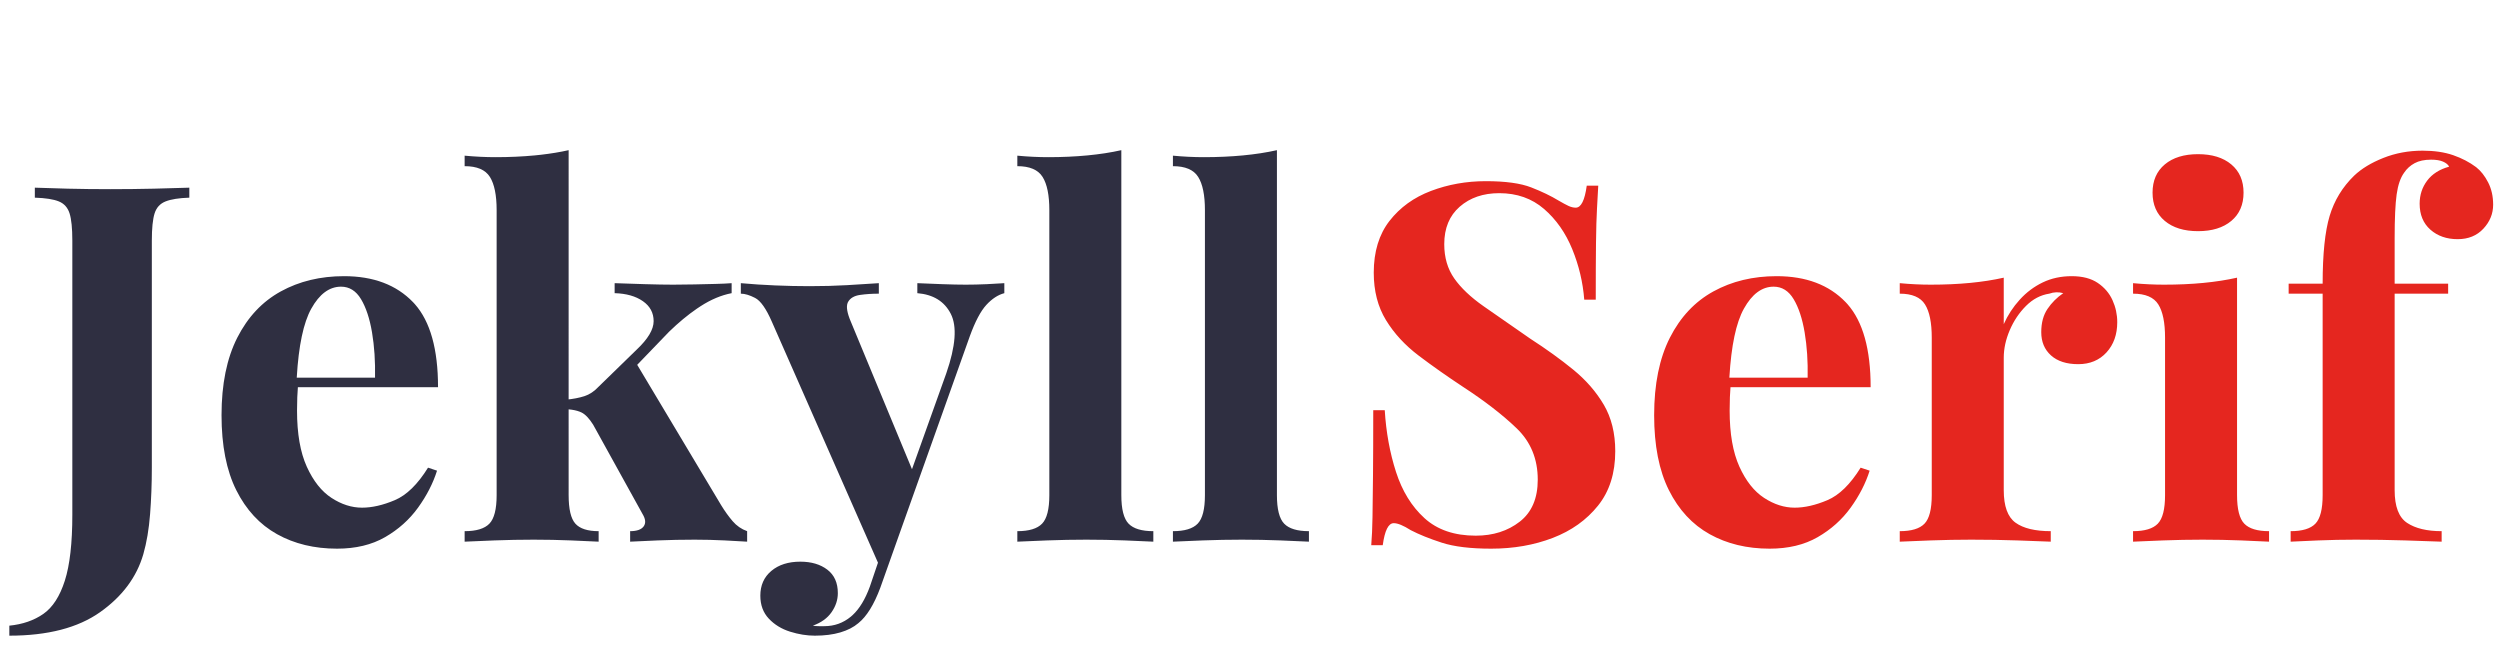
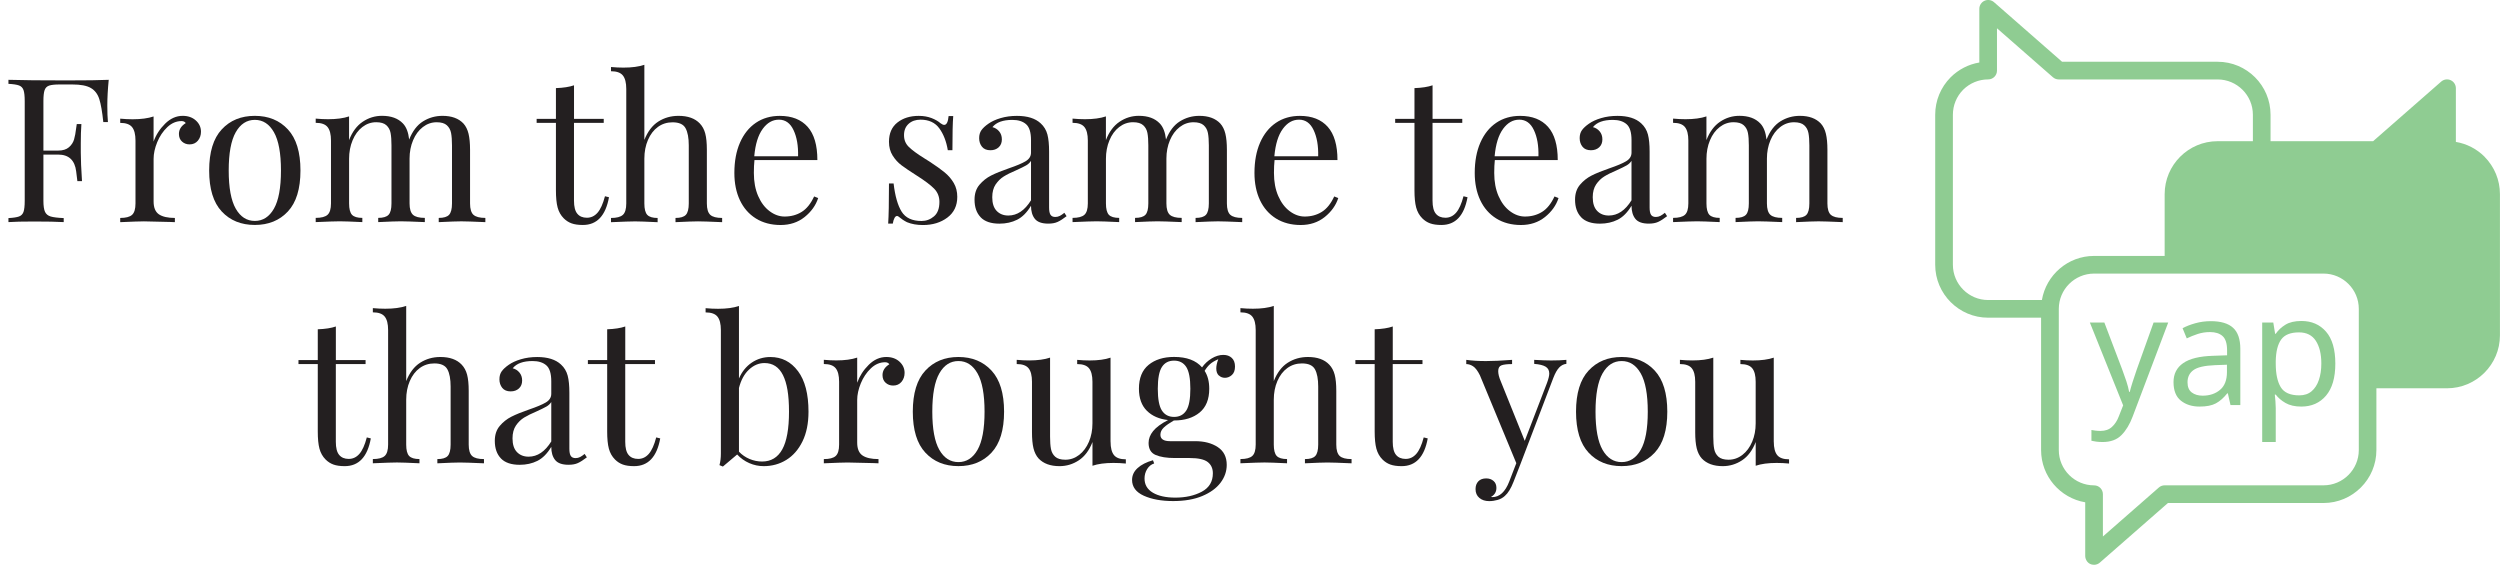
- <svg xmlns="http://www.w3.org/2000/svg" width="240px" height="64px" viewBox="0 0 240 64" version="1.1">
-   <g id="Page-1" stroke="none" stroke-width="1" fill="none" fill-rule="evenodd">
-     <g id="logo" transform="translate(2, 0)" fill-rule="nonzero">
-       <path id="Jekyll" fill="#2f2f41" d="M-1.104,61.024 C2.576,61.024 5.48,60.272 7.608,58.768 C9.736,57.264 11.12,55.408 11.76,53.2 C12.08,52.08 12.296,50.8 12.408,49.36 C12.52,47.92 12.576,46.44 12.576,44.92 L12.576,44.92 L12.576,23.104 C12.576,21.92 12.664,21.048 12.84,20.488 C13.016,19.928 13.368,19.544 13.896,19.336 C14.424,19.128 15.184,19.008 16.176,18.976 L16.176,18.976 L16.176,18.016 C15.28,18.048 14.152,18.08 12.792,18.112 C11.432,18.144 10.032,18.16 8.592,18.16 C7.152,18.16 5.784,18.144 4.488,18.112 C3.192,18.08 2.144,18.048 1.344,18.016 L1.344,18.016 L1.344,18.976 C2.368,19.008 3.136,19.128 3.648,19.336 C4.16,19.544 4.504,19.928 4.68,20.488 C4.856,21.048 4.944,21.92 4.944,23.104 L4.944,23.104 L4.944,49.408 C4.944,52.128 4.704,54.24 4.224,55.744 C3.744,57.248 3.056,58.312 2.16,58.936 C1.264,59.56 0.176,59.936 -1.104,60.064 L-1.104,60.064 L-1.104,61.024 Z M30.355,52.672 C32.147,52.672 33.683,52.304 34.963,51.568 C36.243,50.832 37.299,49.888 38.131,48.736 C38.963,47.584 39.571,46.4 39.955,45.184 L39.955,45.184 L39.091,44.896 C38.099,46.496 37.035,47.536 35.899,48.016 C34.763,48.496 33.715,48.736 32.755,48.736 C31.763,48.736 30.787,48.424 29.827,47.8 C28.867,47.176 28.075,46.176 27.451,44.8 C26.827,43.424 26.515,41.632 26.515,39.424 C26.515,38.976 26.523,38.544 26.539,38.128 C26.555,37.712 26.579,37.312 26.611,36.928 L26.593,37.168 L40.051,37.168 C40.051,33.532 39.309,30.875 37.826,29.197 L37.651,29.008 C36.051,27.344 33.843,26.512 31.027,26.512 C28.755,26.512 26.731,27 24.955,27.976 C23.179,28.952 21.787,30.432 20.779,32.416 C19.771,34.4 19.267,36.88 19.267,39.856 C19.267,42.768 19.739,45.168 20.683,47.056 C21.627,48.944 22.931,50.352 24.595,51.28 C26.259,52.208 28.179,52.672 30.355,52.672 Z M26.49,36.22 C26.669,33.175 27.133,30.979 27.883,29.632 C28.667,28.224 29.619,27.52 30.739,27.52 C31.539,27.52 32.179,27.92 32.659,28.72 C33.139,29.52 33.491,30.584 33.715,31.912 C33.939,33.24 34.035,34.688 34.003,36.256 L34.003,36.256 L26.487,36.256 L26.49,36.22 Z M69.725,52 L69.725,50.992 C69.181,50.8 68.717,50.48 68.333,50.032 C67.949,49.584 67.581,49.072 67.229,48.496 L67.229,48.496 L59.172,35.023 L62.237,31.84 C63.133,30.972 64.016,30.239 64.888,29.64 L65.261,29.392 C66.253,28.752 67.245,28.336 68.237,28.144 L68.237,28.144 L68.237,27.184 C67.853,27.216 67.341,27.24 66.701,27.256 C66.061,27.272 65.381,27.288 64.661,27.304 C63.941,27.32 63.261,27.328 62.621,27.328 C61.885,27.328 60.989,27.312 59.933,27.28 C58.877,27.248 57.901,27.216 57.005,27.184 L57.005,27.184 L57.005,28.144 C58.125,28.176 59.029,28.432 59.717,28.912 C60.405,29.392 60.749,30.032 60.749,30.832 C60.749,31.632 60.205,32.544 59.117,33.568 L59.117,33.568 L55.469,37.12 C55.053,37.568 54.597,37.872 54.101,38.032 C53.605,38.192 53.021,38.304 52.349,38.368 L52.588,38.342 L52.589,14.416 C51.762,14.603 50.869,14.75 49.909,14.859 L49.325,14.92 C48.141,15.032 46.893,15.088 45.581,15.088 C44.621,15.088 43.629,15.04 42.605,14.944 L42.605,14.944 L42.605,15.952 C43.789,15.952 44.597,16.296 45.029,16.984 C45.461,17.672 45.677,18.736 45.677,20.176 L45.677,20.176 L45.677,47.536 C45.677,48.88 45.445,49.792 44.981,50.272 C44.517,50.752 43.725,50.992 42.605,50.992 L42.605,50.992 L42.605,52 C43.245,51.968 44.197,51.928 45.461,51.88 C46.725,51.832 47.981,51.808 49.229,51.808 C50.445,51.808 51.637,51.832 52.805,51.88 C53.973,51.928 54.861,51.968 55.469,52 L55.469,52 L55.469,50.992 C54.413,50.992 53.669,50.752 53.237,50.272 C52.805,49.792 52.589,48.88 52.589,47.536 L52.589,47.536 L52.588,39.298 L52.602,39.298 C53.012,39.336 53.36,39.41 53.648,39.521 L53.813,39.592 C54.181,39.768 54.557,40.16 54.941,40.768 L54.941,40.768 L59.693,49.36 C59.981,49.84 60.013,50.232 59.789,50.536 C59.565,50.84 59.133,50.992 58.493,50.992 L58.493,50.992 L58.493,52 C59.069,51.968 59.949,51.928 61.133,51.88 C62.317,51.832 63.501,51.808 64.685,51.808 C65.645,51.808 66.605,51.832 67.565,51.88 C68.525,51.928 69.245,51.968 69.725,52 L69.725,52 Z M76.224,61.024 C77.152,61.024 77.968,60.92 78.672,60.712 C79.376,60.504 79.952,60.208 80.4,59.824 C81.2,59.184 81.904,58.048 82.512,56.416 L82.512,56.416 L84.336,51.28 L91.104,32.272 C91.616,30.864 92.144,29.864 92.688,29.272 C93.232,28.68 93.808,28.304 94.416,28.144 L94.416,28.144 L94.416,27.184 C94,27.216 93.44,27.248 92.736,27.28 C92.032,27.312 91.36,27.328 90.72,27.328 C90.08,27.328 89.328,27.312 88.464,27.28 C87.6,27.248 86.8,27.216 86.064,27.184 L86.064,27.184 L86.064,28.144 C87.6,28.272 88.672,28.936 89.28,30.136 C89.888,31.336 89.744,33.232 88.848,35.824 L88.848,35.824 L85.55,45.046 L79.68,30.88 C79.325,30.053 79.223,29.451 79.373,29.074 L79.416,28.984 C79.624,28.616 80.008,28.392 80.568,28.312 C81.128,28.232 81.728,28.192 82.368,28.192 L82.368,28.192 L82.368,27.184 C81.408,27.248 80.384,27.312 79.296,27.376 C78.208,27.44 77.008,27.472 75.696,27.472 C74.64,27.472 73.544,27.448 72.408,27.4 C71.272,27.352 70.176,27.28 69.12,27.184 L69.12,27.184 L69.12,28.192 C69.504,28.192 69.96,28.328 70.488,28.6 C71.016,28.872 71.552,29.632 72.096,30.88 L72.096,30.88 L82.285,54.018 L81.504,56.32 C81.061,57.531 80.509,58.442 79.847,59.053 L79.68,59.2 C78.944,59.808 78.096,60.112 77.136,60.112 L77.136,60.112 L76.608,60.112 C76.384,60.112 76.192,60.096 76.032,60.064 C76.832,59.776 77.432,59.344 77.832,58.768 C78.232,58.192 78.432,57.584 78.432,56.944 C78.432,55.952 78.096,55.2 77.424,54.688 C76.752,54.176 75.888,53.92 74.832,53.92 C73.68,53.92 72.752,54.216 72.048,54.808 C71.344,55.4 70.992,56.192 70.992,57.184 C70.992,58.08 71.264,58.816 71.808,59.392 C72.352,59.968 73.032,60.384 73.848,60.64 C74.664,60.896 75.456,61.024 76.224,61.024 Z M108.72,52 L108.72,50.992 C107.6,50.992 106.808,50.752 106.344,50.272 C105.88,49.792 105.648,48.88 105.648,47.536 L105.648,47.536 L105.648,14.416 C104.656,14.64 103.568,14.808 102.384,14.92 C101.2,15.032 99.952,15.088 98.64,15.088 C97.68,15.088 96.688,15.04 95.664,14.944 L95.664,14.944 L95.664,15.952 C96.848,15.952 97.656,16.296 98.088,16.984 C98.52,17.672 98.736,18.736 98.736,20.176 L98.736,20.176 L98.736,47.536 C98.736,48.88 98.504,49.792 98.04,50.272 C97.576,50.752 96.784,50.992 95.664,50.992 L95.664,50.992 L95.664,52 C96.304,51.968 97.256,51.928 98.52,51.88 C99.784,51.832 101.04,51.808 102.288,51.808 C103.536,51.808 104.768,51.832 105.984,51.88 C107.2,51.928 108.112,51.968 108.72,52 L108.72,52 Z M123.657,52 L123.657,50.992 C122.537,50.992 121.745,50.752 121.281,50.272 C120.817,49.792 120.585,48.88 120.585,47.536 L120.585,47.536 L120.585,14.416 C119.593,14.64 118.505,14.808 117.321,14.92 C116.137,15.032 114.889,15.088 113.577,15.088 C112.617,15.088 111.625,15.04 110.601,14.944 L110.601,14.944 L110.601,15.952 C111.785,15.952 112.593,16.296 113.025,16.984 C113.457,17.672 113.673,18.736 113.673,20.176 L113.673,20.176 L113.673,47.536 C113.673,48.88 113.441,49.792 112.977,50.272 C112.513,50.752 111.721,50.992 110.601,50.992 L110.601,50.992 L110.601,52 C111.241,51.968 112.193,51.928 113.457,51.88 C114.721,51.832 115.977,51.808 117.225,51.808 C118.473,51.808 119.705,51.832 120.921,51.88 C122.137,51.928 123.049,51.968 123.657,52 L123.657,52 Z" />
-       <path id="Serif" fill="#E5261F" d="M141.16,52.672 C143.304,52.672 145.272,52.328 147.064,51.64 C148.856,50.952 150.304,49.92 151.408,48.544 C152.512,47.168 153.064,45.424 153.064,43.312 C153.064,41.584 152.696,40.096 151.96,38.848 C151.224,37.6 150.248,36.48 149.032,35.488 C147.816,34.496 146.44,33.504 144.904,32.512 C143.144,31.296 141.648,30.256 140.416,29.392 C139.184,28.528 138.248,27.64 137.608,26.728 C136.968,25.816 136.648,24.72 136.648,23.44 C136.648,21.904 137.144,20.704 138.136,19.84 C139.128,18.976 140.392,18.544 141.928,18.544 C143.624,18.544 145.056,19.048 146.224,20.056 C147.392,21.064 148.296,22.352 148.936,23.92 C149.576,25.488 149.96,27.104 150.088,28.768 L150.088,28.768 L151.192,28.768 C151.192,26.528 151.2,24.72 151.216,23.344 C151.232,21.968 151.264,20.856 151.312,20.008 C151.36,19.16 151.4,18.432 151.432,17.824 L151.432,17.824 L150.328,17.824 C150.136,19.232 149.784,19.936 149.272,19.936 C149.048,19.936 148.816,19.88 148.576,19.768 C148.336,19.656 148.024,19.488 147.64,19.264 C146.904,18.816 146.024,18.392 145,17.992 C143.976,17.592 142.52,17.392 140.632,17.392 C138.776,17.392 137.024,17.704 135.376,18.328 C133.728,18.952 132.4,19.912 131.392,21.208 C130.384,22.504 129.88,24.16 129.88,26.176 C129.88,27.936 130.272,29.456 131.056,30.736 C131.84,32.016 132.888,33.152 134.2,34.144 C135.512,35.136 136.92,36.128 138.424,37.12 C140.536,38.496 142.264,39.832 143.608,41.128 C144.952,42.424 145.624,44.064 145.624,46.048 C145.624,47.84 145.048,49.184 143.896,50.08 C142.744,50.976 141.336,51.424 139.672,51.424 C137.624,51.424 135.984,50.864 134.752,49.744 C133.52,48.624 132.608,47.144 132.016,45.304 C131.424,43.464 131.064,41.488 130.936,39.376 L130.936,39.376 L129.832,39.376 C129.832,41.904 129.824,43.992 129.808,45.64 C129.792,47.288 129.776,48.624 129.76,49.648 C129.744,50.672 129.704,51.568 129.64,52.336 L129.64,52.336 L130.744,52.336 C130.936,50.928 131.288,50.224 131.8,50.224 C132.184,50.224 132.728,50.448 133.432,50.896 C134.232,51.312 135.224,51.712 136.408,52.096 C137.592,52.48 139.176,52.672 141.16,52.672 Z M167.886,52.672 C169.678,52.672 171.214,52.304 172.494,51.568 C173.774,50.832 174.83,49.888 175.662,48.736 C176.494,47.584 177.102,46.4 177.486,45.184 L177.486,45.184 L176.622,44.896 C175.63,46.496 174.566,47.536 173.43,48.016 C172.294,48.496 171.246,48.736 170.286,48.736 C169.294,48.736 168.318,48.424 167.358,47.8 C166.398,47.176 165.606,46.176 164.982,44.8 C164.358,43.424 164.046,41.632 164.046,39.424 C164.046,38.976 164.054,38.544 164.07,38.128 C164.086,37.712 164.11,37.312 164.142,36.928 L164.124,37.168 L177.582,37.168 C177.582,33.532 176.84,30.875 175.357,29.197 L175.182,29.008 C173.582,27.344 171.374,26.512 168.558,26.512 C166.286,26.512 164.262,27 162.486,27.976 C160.71,28.952 159.318,30.432 158.31,32.416 C157.302,34.4 156.798,36.88 156.798,39.856 C156.798,42.768 157.27,45.168 158.214,47.056 C159.158,48.944 160.462,50.352 162.126,51.28 C163.79,52.208 165.71,52.672 167.886,52.672 Z M164.021,36.22 C164.2,33.175 164.664,30.979 165.414,29.632 C166.198,28.224 167.15,27.52 168.27,27.52 C169.07,27.52 169.71,27.92 170.19,28.72 C170.67,29.52 171.022,30.584 171.246,31.912 C171.47,33.24 171.566,34.688 171.534,36.256 L171.534,36.256 L164.018,36.256 L164.021,36.22 Z M194.872,52 L194.872,50.992 C193.368,50.992 192.24,50.72 191.488,50.176 C190.736,49.632 190.36,48.592 190.36,47.056 L190.36,47.056 L190.36,34.336 C190.36,33.472 190.552,32.592 190.936,31.696 C191.32,30.8 191.84,30.024 192.496,29.368 C193.152,28.712 193.896,28.32 194.728,28.192 C195.176,28.032 195.624,28.016 196.072,28.144 C195.464,28.56 194.96,29.064 194.56,29.656 C194.16,30.248 193.96,30.992 193.96,31.888 C193.96,32.816 194.272,33.56 194.896,34.12 C195.52,34.68 196.392,34.96 197.512,34.96 C198.632,34.96 199.536,34.584 200.224,33.832 C200.912,33.08 201.256,32.112 201.256,30.928 C201.256,30.192 201.104,29.488 200.8,28.816 C200.496,28.144 200.024,27.592 199.384,27.16 C198.744,26.728 197.912,26.512 196.888,26.512 C195.864,26.512 194.936,26.712 194.104,27.112 C193.272,27.512 192.536,28.064 191.896,28.768 C191.256,29.472 190.744,30.256 190.36,31.12 L190.36,31.12 L190.36,26.656 C189.368,26.88 188.288,27.048 187.12,27.16 C185.952,27.272 184.696,27.328 183.352,27.328 C182.392,27.328 181.4,27.28 180.376,27.184 L180.376,27.184 L180.376,28.192 C181.56,28.192 182.368,28.536 182.8,29.224 C183.232,29.912 183.448,30.976 183.448,32.416 L183.448,32.416 L183.448,47.536 C183.448,48.88 183.216,49.792 182.752,50.272 C182.288,50.752 181.496,50.992 180.376,50.992 L180.376,50.992 L180.376,52 C181.048,51.968 182.04,51.928 183.352,51.88 C184.664,51.832 185.96,51.808 187.24,51.808 C188.776,51.808 190.248,51.832 191.656,51.88 C193.064,51.928 194.136,51.968 194.872,52 L194.872,52 Z M209.013,22.192 C210.357,22.192 211.421,21.864 212.205,21.208 C212.989,20.552 213.381,19.648 213.381,18.496 C213.381,17.344 212.989,16.44 212.205,15.784 C211.421,15.128 210.357,14.8 209.013,14.8 C207.669,14.8 206.605,15.128 205.821,15.784 C205.037,16.44 204.645,17.344 204.645,18.496 C204.645,19.648 205.037,20.552 205.821,21.208 C206.605,21.864 207.669,22.192 209.013,22.192 Z M215.829,52 L215.829,50.992 C214.709,50.992 213.917,50.752 213.453,50.272 C212.989,49.792 212.757,48.88 212.757,47.536 L212.757,47.536 L212.757,26.656 C211.765,26.88 210.685,27.048 209.517,27.16 C208.349,27.272 207.093,27.328 205.749,27.328 C204.789,27.328 203.797,27.28 202.773,27.184 L202.773,27.184 L202.773,28.192 C203.957,28.192 204.765,28.536 205.197,29.224 C205.629,29.912 205.845,30.976 205.845,32.416 L205.845,32.416 L205.845,47.536 C205.845,48.88 205.613,49.792 205.149,50.272 C204.685,50.752 203.893,50.992 202.773,50.992 L202.773,50.992 L202.773,52 C203.413,51.968 204.373,51.928 205.653,51.88 C206.933,51.832 208.197,51.808 209.445,51.808 C210.693,51.808 211.925,51.832 213.141,51.88 C214.357,51.928 215.253,51.968 215.829,52 L215.829,52 Z M232.398,52 L232.398,50.992 C230.99,50.992 229.886,50.728 229.086,50.2 C228.286,49.672 227.886,48.624 227.886,47.056 L227.886,47.056 L227.886,28.192 L233.022,28.192 L233.022,27.232 L227.886,27.232 L227.886,22.864 C227.886,20.976 227.95,19.576 228.078,18.664 C228.206,17.752 228.446,17.056 228.798,16.576 C229.054,16.192 229.39,15.888 229.806,15.664 C230.222,15.44 230.75,15.328 231.39,15.328 C231.87,15.328 232.254,15.392 232.542,15.52 C232.83,15.648 233.022,15.808 233.118,16 C232.19,16.256 231.486,16.704 231.006,17.344 C230.526,17.984 230.286,18.72 230.286,19.552 C230.286,20.608 230.63,21.44 231.318,22.048 C232.006,22.656 232.878,22.96 233.934,22.96 C234.958,22.96 235.782,22.624 236.406,21.952 C237.03,21.28 237.342,20.512 237.342,19.648 C237.342,18.848 237.182,18.136 236.862,17.512 C236.542,16.888 236.158,16.4 235.71,16.048 C235.07,15.568 234.334,15.184 233.502,14.896 C232.67,14.608 231.694,14.464 230.574,14.464 C229.23,14.464 227.974,14.696 226.806,15.16 C225.638,15.624 224.702,16.192 223.998,16.864 C222.878,17.952 222.094,19.24 221.646,20.728 C221.198,22.216 220.974,24.384 220.974,27.232 L220.974,27.232 L217.71,27.232 L217.71,28.192 L220.974,28.192 L220.974,47.536 C220.974,48.88 220.742,49.792 220.278,50.272 C219.814,50.752 219.022,50.992 217.902,50.992 L217.902,50.992 L217.902,52 C218.51,51.968 219.398,51.928 220.566,51.88 C221.734,51.832 222.926,51.808 224.142,51.808 C225.806,51.808 227.39,51.832 228.894,51.88 C230.398,51.928 231.566,51.968 232.398,52 L232.398,52 Z" />
+ <svg xmlns="http://www.w3.org/2000/svg" id="Layer_2" data-name="Layer 2" viewBox="0 0 870.75 196.71">
+   <defs>
+     <style>
+       .cls-1, .cls-2 {
+         fill: #8fcc92;
+       }
+ 
+       .cls-1, .cls-3 {
+         stroke-width: 0px;
+       }
+ 
+       .cls-4 {
+         letter-spacing: 0em;
+       }
+ 
+       .cls-5 {
+         letter-spacing: -.04em;
+       }
+ 
+       .cls-2 {
+         font-family: ChalkboardSE-Light, 'Chalkboard SE';
+         font-size: 53.62px;
+         font-weight: 300;
+       }
+ 
+       .cls-3 {
+         fill: #231f20;
+       }
+     </style>
+   </defs>
+   <g id="Layer_1-2" data-name="Layer 1">
+     <text class="cls-2" transform="translate(727.85 141.08)">
+       <tspan class="cls-5" x="0" y="0">y</tspan>
+       <tspan class="cls-4" x="26.72" y="0">a</tspan>
+       <tspan x="55.51" y="0">p</tspan>
+     </text>
+     <path class="cls-1" d="M865.35,54.56c-2.76-2.74-6.22-4.5-9.97-5.13v-18.7c0-1.21-.71-2.31-1.81-2.8-1.09-.5-2.38-.31-3.29.48l-23.72,20.76h-35.73v-9.22c0-10.17-8.27-18.44-18.44-18.44h-54.17s-23.72-20.76-23.72-20.76c-.91-.79-2.2-.98-3.29-.48-1.1.5-1.81,1.59-1.81,2.8v18.7c-3.75.63-7.21,2.4-9.99,5.15-3.47,3.5-5.38,8.14-5.38,13.04v52.25c0,10.17,8.27,18.44,18.44,18.44h18.44v46.11c0,9.12,6.65,16.72,15.37,18.19v18.7c0,1.21.91,3.07,3.07,3.07.73,0,1.45-.26,2.02-.76l23.72-20.76h54.17c10.17,0,18.44-8.27,18.44-18.44v-21.52h24.59c10.17,0,18.44-8.27,18.44-18.44v-49.18c0-4.9-1.91-9.54-5.4-13.06h0ZM711.2,104.5h-18.72c-6.78,0-12.29-5.52-12.29-12.29v-52.25c0-3.27,1.28-6.38,3.57-8.7,2.35-2.32,5.44-3.6,8.72-3.6,1.7,0,3.07-1.38,3.07-3.07v-14.74l19.49,17.06c.56.49,1.28.76,2.02.76h55.33c6.78,0,12.29,5.52,12.29,12.29v9.22h-12.29c-10.17,0-18.44,8.27-18.44,18.44v21.52h-24.59c-9.12,0-16.69,6.66-18.17,15.37h0ZM821.57,156.75c0,6.78-5.52,12.29-12.29,12.29h-55.33c-.75,0-1.47.27-2.02.76l-19.49,17.06v-14.74c0-1.7-1.38-3.07-3.07-3.07-6.78,0-12.29-5.52-12.29-12.29v-49.18c0-6.78,5.52-12.29,12.29-12.29h79.91c6.78,0,12.29,5.52,12.29,12.29v49.18h0Z" />
+     <g>
+       <path class="cls-3" d="M37.38,36.78c0,2.33.07,4.25.21,5.74h-1.61c-.37-3.59-.84-6.27-1.4-8.02s-1.54-3.03-2.94-3.85c-1.4-.82-3.55-1.23-6.44-1.23h-4.41c-1.68,0-2.91.13-3.67.39-.77.26-1.3.78-1.58,1.57-.28.79-.42,2.08-.42,3.85v17.22h5.11c1.63,0,2.89-.39,3.78-1.16.89-.77,1.48-1.68,1.79-2.73.3-1.05.55-2.37.73-3.95l.21-1.4h1.61c-.14,1.96-.21,4.15-.21,6.58v3.36c0,2.38.14,5.69.42,9.94h-1.61c-.05-.33-.19-1.46-.42-3.4-.23-1.94-.88-3.4-1.92-4.38s-2.51-1.47-4.38-1.47h-5.11v16.1c0,1.77.19,3.06.56,3.85.37.79,1.03,1.33,1.96,1.61.93.28,2.45.47,4.55.56v1.4c-2.43-.14-5.86-.21-10.29-.21-4.01,0-7,.07-8.96.21v-1.4c1.68-.09,2.91-.28,3.68-.56.77-.28,1.29-.82,1.57-1.61.28-.79.42-2.08.42-3.85v-34.72c0-1.77-.14-3.06-.42-3.85-.28-.79-.81-1.33-1.57-1.61-.77-.28-2-.47-3.68-.56v-1.4c4.57.14,11.34.21,20.3.21,6.86,0,11.74-.07,14.63-.21-.33,3.31-.49,6.3-.49,8.96Z" />
+       <path class="cls-3" d="M68.21,41.96c1.19,1.07,1.79,2.38,1.79,3.92,0,1.21-.36,2.25-1.08,3.12-.72.86-1.69,1.29-2.9,1.29-1.03,0-1.9-.33-2.62-.98-.72-.65-1.08-1.54-1.08-2.66,0-1.54.79-2.8,2.38-3.78-.33-.47-.82-.7-1.47-.7-1.82,0-3.48.71-4.97,2.13-1.49,1.42-2.66,3.16-3.5,5.22-.84,2.05-1.26,3.99-1.26,5.81v14.84c0,2.15.62,3.64,1.85,4.48,1.24.84,3.09,1.26,5.56,1.26v1.47l-1.68-.07c-4.76-.14-7.79-.21-9.1-.21-1.21,0-3.97.09-8.26.28v-1.47c1.96,0,3.34-.36,4.13-1.08.79-.72,1.19-2.04,1.19-3.96v-21.91c0-2.15-.4-3.71-1.19-4.69-.79-.98-2.17-1.47-4.13-1.47v-1.47c1.49.14,2.94.21,4.34.21,2.94,0,5.37-.33,7.28-.98v8.75c.84-2.33,2.18-4.41,4.02-6.23,1.84-1.82,3.89-2.73,6.12-2.73,1.87,0,3.4.54,4.58,1.61Z" />
+       <path class="cls-3" d="M100.27,45.07c2.92,3.15,4.38,7.92,4.38,14.31s-1.46,11.15-4.38,14.28c-2.92,3.13-6.76,4.69-11.52,4.69s-8.6-1.56-11.52-4.69c-2.92-3.13-4.38-7.89-4.38-14.28s1.46-11.16,4.38-14.31c2.92-3.15,6.76-4.72,11.52-4.72s8.6,1.57,11.52,4.72ZM82.11,46.05c-1.63,2.87-2.45,7.32-2.45,13.33s.82,10.45,2.45,13.3c1.63,2.85,3.85,4.27,6.65,4.27s5.02-1.42,6.65-4.27c1.63-2.85,2.45-7.28,2.45-13.3s-.82-10.46-2.45-13.33c-1.63-2.87-3.85-4.3-6.65-4.3s-5.02,1.44-6.65,4.3Z" />
+       <path class="cls-3" d="M164.92,74.82c.79.72,2.17,1.08,4.13,1.08v1.47c-4.29-.19-7.09-.28-8.4-.28s-3.92.09-7.84.28v-1.47c1.73,0,2.93-.36,3.6-1.08s1.02-2.04,1.02-3.96v-20.23c0-1.77-.11-3.21-.32-4.3-.21-1.1-.7-2-1.47-2.7-.77-.7-1.95-1.05-3.54-1.05-1.77,0-3.38.56-4.83,1.68-1.45,1.12-2.58,2.65-3.39,4.58-.82,1.94-1.23,4.07-1.23,6.4v15.61c0,1.91.4,3.23,1.19,3.96.79.72,2.17,1.08,4.13,1.08v1.47c-4.29-.19-7.09-.28-8.4-.28s-3.92.09-7.84.28v-1.47c1.73,0,2.93-.36,3.61-1.08.68-.72,1.01-2.04,1.01-3.96v-20.23c0-1.77-.1-3.21-.31-4.3-.21-1.1-.7-2-1.47-2.7-.77-.7-1.95-1.05-3.54-1.05-1.77,0-3.38.56-4.83,1.68-1.45,1.12-2.58,2.66-3.39,4.62-.82,1.96-1.22,4.11-1.22,6.44v15.54c0,1.91.34,3.23,1.01,3.96.68.72,1.88,1.08,3.6,1.08v1.47c-3.92-.19-6.53-.28-7.84-.28s-4.11.09-8.4.28v-1.47c1.96,0,3.34-.36,4.13-1.08.79-.72,1.19-2.04,1.19-3.96v-21.91c0-2.15-.4-3.71-1.19-4.69-.79-.98-2.17-1.47-4.13-1.47v-1.47c1.49.14,2.94.21,4.34.21,2.94,0,5.37-.33,7.28-.98v8.26c1.12-2.89,2.71-5.03,4.76-6.4,2.05-1.38,4.29-2.06,6.72-2.06,3.17,0,5.6.89,7.28,2.66,1.17,1.21,1.89,3.08,2.17,5.6,1.17-2.94,2.78-5.05,4.83-6.33,2.05-1.28,4.32-1.92,6.79-1.92,3.17,0,5.6.89,7.28,2.66.84.93,1.43,2.12,1.78,3.57.35,1.45.53,3.31.53,5.6v18.69c0,1.91.4,3.23,1.19,3.96Z" />
+       <path class="cls-3" d="M199.92,41.4h10.36v1.4h-10.36v27.09c0,2.1.38,3.62,1.16,4.55.77.93,1.88,1.4,3.33,1.4s2.68-.58,3.71-1.75c1.03-1.17,1.89-3.08,2.59-5.74l1.4.35c-1.17,6.44-4.2,9.66-9.1,9.66-1.59,0-2.89-.19-3.92-.56-1.03-.37-1.94-.96-2.73-1.75-1.03-1.03-1.74-2.29-2.14-3.78-.4-1.49-.59-3.5-.59-6.02v-23.45h-6.72v-1.4h6.72v-10.71c2.61-.09,4.71-.42,6.3-.98v11.69Z" />
+       <path class="cls-3" d="M224.42,48.75c1.17-2.94,2.79-5.08,4.87-6.41,2.08-1.33,4.42-1.99,7.04-1.99,3.27,0,5.74.89,7.42,2.66.89.93,1.52,2.1,1.89,3.5.37,1.4.56,3.29.56,5.67v18.69c0,1.91.4,3.23,1.19,3.96.79.72,2.17,1.08,4.13,1.08v1.47c-4.29-.19-7.09-.28-8.4-.28s-3.92.09-7.84.28v-1.47c1.73,0,2.93-.36,3.6-1.08s1.02-2.04,1.02-3.96v-20.23c0-2.61-.37-4.61-1.12-5.98-.75-1.38-2.26-2.06-4.55-2.06-1.91,0-3.61.54-5.08,1.61-1.47,1.07-2.62,2.58-3.46,4.52-.84,1.94-1.26,4.12-1.26,6.54v15.61c0,1.91.34,3.23,1.02,3.96.68.72,1.88,1.08,3.6,1.08v1.47c-3.92-.19-6.53-.28-7.84-.28s-4.11.09-8.4.28v-1.47c1.96,0,3.34-.36,4.13-1.08.79-.72,1.19-2.04,1.19-3.96V30.97c0-2.15-.4-3.71-1.19-4.69-.79-.98-2.17-1.47-4.13-1.47v-1.47c1.49.14,2.94.21,4.34.21,2.94,0,5.37-.33,7.28-.98v26.18Z" />
+       <path class="cls-3" d="M284.97,68.98c-.84,2.57-2.42,4.77-4.73,6.62-2.31,1.84-5.1,2.77-8.36,2.77s-6.18-.76-8.61-2.28c-2.43-1.52-4.28-3.64-5.57-6.37-1.28-2.73-1.92-5.89-1.92-9.48,0-4.06.65-7.58,1.96-10.57,1.31-2.99,3.15-5.28,5.53-6.9,2.38-1.61,5.16-2.41,8.33-2.41,4.2,0,7.43,1.27,9.7,3.81,2.26,2.54,3.39,6.4,3.39,11.58h-21.91c-.14,1.31-.21,2.8-.21,4.48,0,3.08.5,5.76,1.5,8.05,1,2.29,2.33,4.05,3.99,5.28,1.66,1.24,3.4,1.86,5.21,1.86,2.24,0,4.22-.54,5.95-1.61,1.73-1.07,3.17-2.87,4.34-5.39l1.4.56ZM265.65,44.9c-1.59,2.15-2.57,5.32-2.94,9.52h15.26c.09-3.64-.43-6.67-1.58-9.1-1.14-2.43-2.83-3.64-5.08-3.64s-4.08,1.07-5.67,3.22Z" />
+       <path class="cls-3" d="M324.45,41.12c1.31.51,2.36,1.12,3.15,1.82.51.37.93.56,1.26.56.84,0,1.35-1.03,1.54-3.08h1.61c-.19,2.29-.28,6.25-.28,11.9h-1.61c-.51-3.08-1.5-5.62-2.97-7.63-1.47-2.01-3.65-3.01-6.54-3.01-1.68,0-3.06.48-4.13,1.44-1.07.96-1.61,2.27-1.61,3.96s.56,3,1.68,4.1c1.12,1.1,2.92,2.42,5.39,3.96.42.23,1.05.63,1.89,1.19,2.15,1.4,3.87,2.64,5.18,3.71,1.31,1.07,2.37,2.31,3.19,3.71.82,1.4,1.22,3.01,1.22,4.83,0,3.08-1.16,5.48-3.46,7.21-2.31,1.73-5.15,2.59-8.5,2.59-2.1,0-3.94-.33-5.53-.98-1.03-.51-1.98-1.14-2.87-1.89-.19-.19-.4-.28-.63-.28-.33,0-.62.23-.88.7-.26.47-.46,1.12-.59,1.96h-1.61c.19-2.66.28-7.33.28-14h1.61c.51,4.39,1.45,7.67,2.8,9.83,1.35,2.17,3.66,3.25,6.93,3.25,1.63,0,3.08-.54,4.34-1.61,1.26-1.07,1.89-2.75,1.89-5.04,0-1.82-.62-3.36-1.85-4.62-1.24-1.26-3.25-2.78-6.05-4.55-2.29-1.45-4.05-2.64-5.29-3.57-1.24-.93-2.28-2.08-3.12-3.43-.84-1.35-1.26-2.94-1.26-4.76,0-2.94.98-5.18,2.94-6.72,1.96-1.54,4.43-2.31,7.42-2.31,1.68,0,3.17.26,4.48.77Z" />
+       <path class="cls-3" d="M341.56,75.66c-1.42-1.47-2.13-3.51-2.13-6.12,0-2.1.57-3.83,1.71-5.18,1.14-1.35,2.5-2.43,4.06-3.22,1.56-.79,3.63-1.63,6.2-2.52,2.61-.89,4.55-1.7,5.81-2.45,1.26-.75,1.89-1.75,1.89-3.01v-4.34c0-2.71-.57-4.56-1.72-5.56-1.14-1-2.74-1.5-4.79-1.5-3.27,0-5.58.84-6.93,2.52.93.23,1.71.72,2.34,1.47.63.75.95,1.68.95,2.8s-.37,2.09-1.12,2.76c-.75.68-1.7,1.02-2.87,1.02-1.31,0-2.29-.41-2.94-1.23-.65-.82-.98-1.81-.98-2.97s.27-2.05.8-2.8c.54-.75,1.34-1.49,2.42-2.24,1.12-.79,2.54-1.45,4.27-1.96,1.73-.51,3.62-.77,5.67-.77,3.64,0,6.39.86,8.26,2.59,1.17,1.07,1.95,2.37,2.35,3.88.4,1.52.59,3.51.59,5.99v19.46c0,1.17.16,2.01.49,2.52.33.51.89.77,1.68.77.56,0,1.08-.13,1.58-.38.49-.26,1.01-.62,1.57-1.08l.77,1.19c-1.21.93-2.25,1.6-3.12,1.99-.86.4-1.95.6-3.25.6-2.24,0-3.8-.56-4.69-1.68-.89-1.12-1.33-2.64-1.33-4.55-1.4,2.33-3.01,3.96-4.83,4.87-1.82.91-3.87,1.37-6.16,1.37-2.94,0-5.12-.74-6.54-2.21ZM359.1,69.75v-13.72c-.42.65-1,1.19-1.75,1.61-.75.42-1.89.98-3.43,1.68-1.77.75-3.21,1.46-4.3,2.14-1.1.68-2.04,1.6-2.83,2.76-.79,1.17-1.19,2.66-1.19,4.48,0,2.1.51,3.69,1.54,4.76,1.03,1.07,2.38,1.61,4.06,1.61,3.08,0,5.72-1.77,7.91-5.32Z" />
+       <path class="cls-3" d="M428.53,74.82c.79.72,2.17,1.08,4.13,1.08v1.47c-4.29-.19-7.09-.28-8.4-.28s-3.92.09-7.84.28v-1.47c1.73,0,2.93-.36,3.6-1.08s1.02-2.04,1.02-3.96v-20.23c0-1.77-.11-3.21-.32-4.3-.21-1.1-.7-2-1.47-2.7-.77-.7-1.95-1.05-3.54-1.05-1.77,0-3.38.56-4.83,1.68-1.45,1.12-2.58,2.65-3.39,4.58-.82,1.94-1.23,4.07-1.23,6.4v15.61c0,1.91.4,3.23,1.19,3.96.79.72,2.17,1.08,4.13,1.08v1.47c-4.29-.19-7.09-.28-8.4-.28s-3.92.09-7.84.28v-1.47c1.73,0,2.93-.36,3.61-1.08.68-.72,1.01-2.04,1.01-3.96v-20.23c0-1.77-.1-3.21-.31-4.3-.21-1.1-.7-2-1.47-2.7-.77-.7-1.95-1.05-3.54-1.05-1.77,0-3.38.56-4.83,1.68-1.45,1.12-2.58,2.66-3.39,4.62-.82,1.96-1.22,4.11-1.22,6.44v15.54c0,1.91.34,3.23,1.01,3.96.68.72,1.88,1.08,3.6,1.08v1.47c-3.92-.19-6.53-.28-7.84-.28s-4.11.09-8.4.28v-1.47c1.96,0,3.34-.36,4.13-1.08.79-.72,1.19-2.04,1.19-3.96v-21.91c0-2.15-.4-3.71-1.19-4.69-.79-.98-2.17-1.47-4.13-1.47v-1.47c1.49.14,2.94.21,4.34.21,2.94,0,5.37-.33,7.28-.98v8.26c1.12-2.89,2.71-5.03,4.76-6.4,2.05-1.38,4.29-2.06,6.72-2.06,3.17,0,5.6.89,7.28,2.66,1.17,1.21,1.89,3.08,2.17,5.6,1.17-2.94,2.78-5.05,4.83-6.33,2.05-1.28,4.32-1.92,6.79-1.92,3.17,0,5.6.89,7.28,2.66.84.93,1.43,2.12,1.78,3.57.35,1.45.53,3.31.53,5.6v18.69c0,1.91.4,3.23,1.19,3.96Z" />
+       <path class="cls-3" d="M466.12,68.98c-.84,2.57-2.42,4.77-4.73,6.62-2.31,1.84-5.1,2.77-8.36,2.77s-6.18-.76-8.61-2.28c-2.43-1.52-4.28-3.64-5.57-6.37-1.28-2.73-1.92-5.89-1.92-9.48,0-4.06.65-7.58,1.96-10.57,1.31-2.99,3.15-5.28,5.53-6.9,2.38-1.61,5.16-2.41,8.33-2.41,4.2,0,7.43,1.27,9.7,3.81,2.26,2.54,3.39,6.4,3.39,11.58h-21.91c-.14,1.31-.21,2.8-.21,4.48,0,3.08.5,5.76,1.5,8.05,1,2.29,2.33,4.05,3.99,5.28,1.66,1.24,3.4,1.86,5.21,1.86,2.24,0,4.22-.54,5.95-1.61,1.73-1.07,3.17-2.87,4.34-5.39l1.4.56ZM446.8,44.9c-1.59,2.15-2.57,5.32-2.94,9.52h15.26c.09-3.64-.43-6.67-1.58-9.1-1.14-2.43-2.83-3.64-5.08-3.64s-4.08,1.07-5.67,3.22Z" />
+       <path class="cls-3" d="M498.95,41.4h10.36v1.4h-10.36v27.09c0,2.1.38,3.62,1.16,4.55.77.93,1.88,1.4,3.33,1.4s2.68-.58,3.71-1.75c1.03-1.17,1.89-3.08,2.59-5.74l1.4.35c-1.17,6.44-4.2,9.66-9.1,9.66-1.59,0-2.89-.19-3.92-.56-1.03-.37-1.94-.96-2.73-1.75-1.03-1.03-1.74-2.29-2.14-3.78-.4-1.49-.59-3.5-.59-6.02v-23.45h-6.72v-1.4h6.72v-10.71c2.61-.09,4.71-.42,6.3-.98v11.69Z" />
+       <path class="cls-3" d="M542.84,68.98c-.84,2.57-2.42,4.77-4.73,6.62-2.31,1.84-5.1,2.77-8.36,2.77s-6.18-.76-8.61-2.28c-2.43-1.52-4.28-3.64-5.57-6.37-1.28-2.73-1.92-5.89-1.92-9.48,0-4.06.65-7.58,1.96-10.57,1.31-2.99,3.15-5.28,5.53-6.9,2.38-1.61,5.16-2.41,8.33-2.41,4.2,0,7.43,1.27,9.7,3.81,2.26,2.54,3.39,6.4,3.39,11.58h-21.91c-.14,1.31-.21,2.8-.21,4.48,0,3.08.5,5.76,1.5,8.05,1,2.29,2.33,4.05,3.99,5.28,1.66,1.24,3.4,1.86,5.21,1.86,2.24,0,4.22-.54,5.95-1.61,1.73-1.07,3.17-2.87,4.34-5.39l1.4.56ZM523.52,44.9c-1.59,2.15-2.57,5.32-2.94,9.52h15.26c.09-3.64-.43-6.67-1.58-9.1-1.14-2.43-2.83-3.64-5.08-3.64s-4.08,1.07-5.67,3.22Z" />
+       <path class="cls-3" d="M550.72,75.66c-1.42-1.47-2.13-3.51-2.13-6.12,0-2.1.57-3.83,1.71-5.18,1.14-1.35,2.5-2.43,4.06-3.22,1.56-.79,3.63-1.63,6.2-2.52,2.61-.89,4.55-1.7,5.81-2.45,1.26-.75,1.89-1.75,1.89-3.01v-4.34c0-2.71-.57-4.56-1.72-5.56-1.14-1-2.74-1.5-4.79-1.5-3.27,0-5.58.84-6.93,2.52.93.23,1.71.72,2.34,1.47.63.75.95,1.68.95,2.8s-.37,2.09-1.12,2.76c-.75.68-1.7,1.02-2.87,1.02-1.31,0-2.29-.41-2.94-1.23-.65-.82-.98-1.81-.98-2.97s.27-2.05.8-2.8c.54-.75,1.34-1.49,2.42-2.24,1.12-.79,2.54-1.45,4.27-1.96,1.73-.51,3.62-.77,5.67-.77,3.64,0,6.39.86,8.26,2.59,1.17,1.07,1.95,2.37,2.35,3.88.4,1.52.59,3.51.59,5.99v19.46c0,1.17.16,2.01.49,2.52.33.51.89.77,1.68.77.56,0,1.08-.13,1.58-.38.49-.26,1.01-.62,1.57-1.08l.77,1.19c-1.21.93-2.25,1.6-3.12,1.99-.86.4-1.95.6-3.25.6-2.24,0-3.8-.56-4.69-1.68-.89-1.12-1.33-2.64-1.33-4.55-1.4,2.33-3.01,3.96-4.83,4.87-1.82.91-3.87,1.37-6.16,1.37-2.94,0-5.12-.74-6.54-2.21ZM568.25,69.75v-13.72c-.42.65-1,1.19-1.75,1.61-.75.42-1.89.98-3.43,1.68-1.77.75-3.21,1.46-4.3,2.14-1.1.68-2.04,1.6-2.83,2.76-.79,1.17-1.19,2.66-1.19,4.48,0,2.1.51,3.69,1.54,4.76,1.03,1.07,2.38,1.61,4.06,1.61,3.08,0,5.72-1.77,7.91-5.32Z" />
+       <path class="cls-3" d="M637.69,74.82c.79.72,2.17,1.08,4.13,1.08v1.47c-4.29-.19-7.09-.28-8.4-.28s-3.92.09-7.84.28v-1.47c1.73,0,2.93-.36,3.6-1.08s1.02-2.04,1.02-3.96v-20.23c0-1.77-.11-3.21-.32-4.3-.21-1.1-.7-2-1.47-2.7-.77-.7-1.95-1.05-3.54-1.05-1.77,0-3.38.56-4.83,1.68-1.45,1.12-2.58,2.65-3.39,4.58-.82,1.94-1.23,4.07-1.23,6.4v15.61c0,1.91.4,3.23,1.19,3.96.79.72,2.17,1.08,4.13,1.08v1.47c-4.29-.19-7.09-.28-8.4-.28s-3.92.09-7.84.28v-1.47c1.73,0,2.93-.36,3.61-1.08.68-.72,1.01-2.04,1.01-3.96v-20.23c0-1.77-.1-3.21-.31-4.3-.21-1.1-.7-2-1.47-2.7-.77-.7-1.95-1.05-3.54-1.05-1.77,0-3.38.56-4.83,1.68-1.45,1.12-2.58,2.66-3.39,4.62-.82,1.96-1.22,4.11-1.22,6.44v15.54c0,1.91.34,3.23,1.01,3.96.68.72,1.88,1.08,3.6,1.08v1.47c-3.92-.19-6.53-.28-7.84-.28s-4.11.09-8.4.28v-1.47c1.96,0,3.34-.36,4.13-1.08.79-.72,1.19-2.04,1.19-3.96v-21.91c0-2.15-.4-3.71-1.19-4.69-.79-.98-2.17-1.47-4.13-1.47v-1.47c1.49.14,2.94.21,4.34.21,2.94,0,5.37-.33,7.28-.98v8.26c1.12-2.89,2.71-5.03,4.76-6.4,2.05-1.38,4.29-2.06,6.72-2.06,3.17,0,5.6.89,7.28,2.66,1.17,1.21,1.89,3.08,2.17,5.6,1.17-2.94,2.78-5.05,4.83-6.33,2.05-1.28,4.32-1.92,6.79-1.92,3.17,0,5.6.89,7.28,2.66.84.93,1.43,2.12,1.78,3.57.35,1.45.53,3.31.53,5.6v18.69c0,1.91.4,3.23,1.19,3.96Z" />
+       <path class="cls-3" d="M116.97,125.4h10.36v1.4h-10.36v27.09c0,2.1.38,3.62,1.16,4.55.77.93,1.88,1.4,3.33,1.4s2.68-.58,3.71-1.75c1.03-1.17,1.89-3.08,2.59-5.74l1.4.35c-1.17,6.44-4.2,9.66-9.1,9.66-1.59,0-2.89-.19-3.92-.56-1.03-.37-1.94-.96-2.73-1.75-1.03-1.03-1.74-2.29-2.14-3.78-.4-1.49-.59-3.5-.59-6.02v-23.45h-6.72v-1.4h6.72v-10.71c2.61-.09,4.71-.42,6.3-.98v11.69Z" />
+       <path class="cls-3" d="M141.47,132.75c1.17-2.94,2.79-5.08,4.87-6.41,2.08-1.33,4.42-2,7.04-2,3.27,0,5.74.89,7.42,2.66.89.93,1.52,2.1,1.89,3.5.37,1.4.56,3.29.56,5.67v18.69c0,1.91.4,3.23,1.19,3.96.79.72,2.17,1.08,4.13,1.08v1.47c-4.29-.19-7.09-.28-8.4-.28s-3.92.09-7.84.28v-1.47c1.73,0,2.93-.36,3.6-1.08s1.02-2.04,1.02-3.96v-20.23c0-2.61-.37-4.61-1.12-5.98-.75-1.38-2.26-2.07-4.55-2.07-1.91,0-3.61.54-5.08,1.61-1.47,1.07-2.62,2.58-3.46,4.51-.84,1.94-1.26,4.12-1.26,6.54v15.61c0,1.91.34,3.23,1.02,3.96.68.72,1.88,1.08,3.6,1.08v1.47c-3.92-.19-6.53-.28-7.84-.28s-4.11.09-8.4.28v-1.47c1.96,0,3.34-.36,4.13-1.08.79-.72,1.19-2.04,1.19-3.96v-39.9c0-2.15-.4-3.71-1.19-4.69-.79-.98-2.17-1.47-4.13-1.47v-1.47c1.49.14,2.94.21,4.34.21,2.94,0,5.37-.33,7.28-.98v26.18Z" />
+       <path class="cls-3" d="M174.47,159.66c-1.42-1.47-2.13-3.51-2.13-6.12,0-2.1.57-3.83,1.71-5.18,1.14-1.35,2.5-2.43,4.06-3.22,1.56-.79,3.63-1.63,6.2-2.52,2.61-.89,4.55-1.7,5.81-2.45,1.26-.75,1.89-1.75,1.89-3.01v-4.34c0-2.71-.57-4.56-1.72-5.57-1.14-1-2.74-1.5-4.79-1.5-3.27,0-5.58.84-6.93,2.52.93.23,1.71.72,2.34,1.47.63.75.95,1.68.95,2.8s-.37,2.09-1.12,2.76c-.75.68-1.7,1.02-2.87,1.02-1.31,0-2.29-.41-2.94-1.23-.65-.82-.98-1.81-.98-2.97s.27-2.05.8-2.8c.54-.75,1.34-1.49,2.42-2.24,1.12-.79,2.54-1.45,4.27-1.96,1.73-.51,3.62-.77,5.67-.77,3.64,0,6.39.86,8.26,2.59,1.17,1.07,1.95,2.37,2.35,3.89.4,1.52.59,3.51.59,5.98v19.46c0,1.17.16,2.01.49,2.52.33.51.89.77,1.68.77.56,0,1.08-.13,1.58-.38.49-.26,1.01-.62,1.57-1.08l.77,1.19c-1.21.93-2.25,1.6-3.12,1.99-.86.4-1.95.6-3.25.6-2.24,0-3.8-.56-4.69-1.68-.89-1.12-1.33-2.64-1.33-4.55-1.4,2.33-3.01,3.96-4.83,4.87-1.82.91-3.87,1.37-6.16,1.37-2.94,0-5.12-.74-6.54-2.21ZM192.01,153.75v-13.72c-.42.65-1,1.19-1.75,1.61-.75.42-1.89.98-3.43,1.68-1.77.75-3.21,1.46-4.3,2.13-1.1.68-2.04,1.6-2.83,2.76-.79,1.17-1.19,2.66-1.19,4.48,0,2.1.51,3.69,1.54,4.76,1.03,1.07,2.38,1.61,4.06,1.61,3.08,0,5.72-1.77,7.91-5.32Z" />
+       <path class="cls-3" d="M217.77,125.4h10.36v1.4h-10.36v27.09c0,2.1.38,3.62,1.16,4.55.77.93,1.88,1.4,3.33,1.4s2.68-.58,3.71-1.75c1.03-1.17,1.89-3.08,2.59-5.74l1.4.35c-1.17,6.44-4.2,9.66-9.1,9.66-1.59,0-2.89-.19-3.92-.56-1.03-.37-1.94-.96-2.73-1.75-1.03-1.03-1.74-2.29-2.14-3.78-.4-1.49-.59-3.5-.59-6.02v-23.45h-6.72v-1.4h6.72v-10.71c2.61-.09,4.71-.42,6.3-.98v11.69Z" />
+       <path class="cls-3" d="M277.93,129.25c2.45,3.27,3.67,7.98,3.67,14.14,0,4.06-.7,7.51-2.1,10.36-1.4,2.85-3.28,4.99-5.63,6.44-2.36,1.45-4.98,2.17-7.88,2.17-1.73,0-3.39-.35-5-1.05-1.61-.7-3.02-1.7-4.24-3.01l-4.97,4.2-1.19-.49c.33-1.17.49-2.52.49-4.06v-42.98c0-2.15-.4-3.71-1.19-4.69-.79-.98-2.17-1.47-4.13-1.47v-1.47c1.49.14,2.94.21,4.34.21,2.94,0,5.37-.33,7.28-.98v25.27c1.03-2.38,2.51-4.22,4.44-5.53,1.94-1.31,4.1-1.96,6.48-1.96,3.97,0,7.17,1.63,9.62,4.9ZM272.47,156.51c1.56-2.82,2.34-7.2,2.34-13.12s-.7-9.94-2.1-12.74c-1.4-2.8-3.55-4.2-6.44-4.2-1.96,0-3.76.76-5.39,2.27-1.63,1.52-2.8,3.65-3.5,6.41v22.19c1.07,1.12,2.31,1.97,3.71,2.55,1.4.58,2.85.88,4.34.88,3.13,0,5.47-1.41,7.04-4.24Z" />
+       <path class="cls-3" d="M313.28,125.96c1.19,1.07,1.79,2.38,1.79,3.92,0,1.21-.36,2.25-1.08,3.12-.72.86-1.69,1.29-2.91,1.29-1.03,0-1.9-.33-2.62-.98-.72-.65-1.08-1.54-1.08-2.66,0-1.54.79-2.8,2.38-3.78-.33-.47-.82-.7-1.47-.7-1.82,0-3.48.71-4.97,2.13-1.49,1.42-2.66,3.16-3.5,5.21-.84,2.05-1.26,3.99-1.26,5.81v14.84c0,2.15.62,3.64,1.85,4.48,1.24.84,3.09,1.26,5.57,1.26v1.47l-1.68-.07c-4.76-.14-7.79-.21-9.1-.21-1.21,0-3.97.09-8.26.28v-1.47c1.96,0,3.34-.36,4.13-1.08.79-.72,1.19-2.04,1.19-3.96v-21.91c0-2.15-.4-3.71-1.19-4.69-.79-.98-2.17-1.47-4.13-1.47v-1.47c1.49.14,2.94.21,4.34.21,2.94,0,5.37-.33,7.28-.98v8.75c.84-2.33,2.18-4.41,4.02-6.23,1.84-1.82,3.88-2.73,6.12-2.73,1.87,0,3.4.54,4.58,1.61Z" />
+       <path class="cls-3" d="M345.34,129.07c2.92,3.15,4.38,7.92,4.38,14.31s-1.46,11.15-4.38,14.28c-2.92,3.13-6.75,4.69-11.52,4.69s-8.6-1.56-11.51-4.69c-2.92-3.13-4.38-7.89-4.38-14.28s1.46-11.17,4.38-14.31c2.92-3.15,6.75-4.73,11.51-4.73s8.6,1.58,11.52,4.73ZM327.17,130.05c-1.63,2.87-2.45,7.32-2.45,13.33s.82,10.45,2.45,13.3c1.63,2.85,3.85,4.27,6.65,4.27s5.02-1.42,6.65-4.27c1.63-2.85,2.45-7.28,2.45-13.3s-.82-10.46-2.45-13.33c-1.63-2.87-3.85-4.3-6.65-4.3s-5.02,1.43-6.65,4.3Z" />
+       <path class="cls-3" d="M386.81,153.82c0,2.15.4,3.71,1.19,4.69.79.98,2.17,1.47,4.13,1.47v1.47c-1.45-.14-2.89-.21-4.34-.21-2.94,0-5.37.33-7.28.98v-8.26c-1.12,2.89-2.71,5.02-4.76,6.37-2.05,1.35-4.29,2.03-6.72,2.03-3.17,0-5.6-.89-7.28-2.66-.84-.93-1.43-2.12-1.79-3.57-.35-1.45-.52-3.31-.52-5.6v-17.57c0-2.15-.4-3.71-1.19-4.69-.79-.98-2.17-1.47-4.13-1.47v-1.47c1.45.14,2.89.21,4.34.21,2.94,0,5.37-.33,7.28-.98v27.51c0,1.77.1,3.21.31,4.3.21,1.1.7,2,1.47,2.7.77.7,1.95,1.05,3.53,1.05,1.77,0,3.38-.56,4.83-1.68,1.45-1.12,2.58-2.65,3.4-4.58.82-1.94,1.22-4.07,1.22-6.4v-14.49c0-2.15-.4-3.71-1.19-4.69-.79-.98-2.17-1.47-4.13-1.47v-1.47c1.45.14,2.89.21,4.34.21,2.94,0,5.37-.33,7.28-.98v29.26Z" />
+       <path class="cls-3" d="M424.51,130.79c-.58-.56-.88-1.38-.88-2.45,0-.93.23-2.01.7-3.22-1.21.51-2.17,1.08-2.87,1.71s-1.33,1.41-1.89,2.34c1.07,1.63,1.61,3.71,1.61,6.23,0,3.69-1.12,6.45-3.36,8.29-2.24,1.84-5.2,2.76-8.89,2.76h-.07c-1.54.89-2.71,1.7-3.5,2.45-.79.75-1.19,1.59-1.19,2.52,0,1.49,1.12,2.24,3.36,2.24h8.75c3.17,0,5.8.69,7.88,2.07,2.08,1.38,3.11,3.44,3.11,6.19,0,2.24-.72,4.32-2.17,6.23-1.45,1.91-3.57,3.45-6.37,4.62-2.8,1.17-6.18,1.75-10.15,1.75s-7.46-.62-10.19-1.86c-2.73-1.24-4.09-3.07-4.09-5.5,0-1.59.64-2.96,1.92-4.13,1.28-1.17,3.07-2.08,5.36-2.73l.42,1.12c-1.03.33-1.84.98-2.45,1.96-.61.98-.91,2.08-.91,3.29,0,2.15.97,3.79,2.91,4.94,1.94,1.14,4.54,1.71,7.8,1.71,3.59,0,6.67-.69,9.24-2.06,2.57-1.38,3.85-3.51,3.85-6.41,0-1.68-.59-2.99-1.78-3.92-1.19-.93-3.3-1.4-6.33-1.4h-5.18c-2.75,0-4.96-.35-6.61-1.05-1.66-.7-2.49-2.1-2.49-4.2,0-1.45.52-2.82,1.58-4.13,1.05-1.31,2.79-2.59,5.21-3.85-3.08-.33-5.54-1.4-7.38-3.22-1.84-1.82-2.77-4.39-2.77-7.7,0-3.69,1.12-6.45,3.36-8.29s5.2-2.77,8.89-2.77c4.39,0,7.63,1.21,9.73,3.64.89-1.26,2.01-2.3,3.36-3.12,1.35-.82,2.71-1.23,4.06-1.23,1.21,0,2.19.35,2.94,1.05.75.7,1.12,1.7,1.12,3.01s-.36,2.29-1.08,2.94c-.72.65-1.53.98-2.42.98-.84,0-1.55-.28-2.13-.84ZM413.17,143c.96-1.47,1.43-4,1.43-7.59s-.48-6.12-1.43-7.6c-.96-1.47-2.37-2.2-4.24-2.2s-3.28.73-4.23,2.2c-.96,1.47-1.44,4-1.44,7.6s.48,6.12,1.44,7.59c.96,1.47,2.37,2.21,4.23,2.21s3.28-.74,4.24-2.21Z" />
+       <path class="cls-3" d="M443.65,132.75c1.17-2.94,2.79-5.08,4.87-6.41,2.08-1.33,4.42-2,7.04-2,3.27,0,5.74.89,7.42,2.66.89.93,1.52,2.1,1.89,3.5.37,1.4.56,3.29.56,5.67v18.69c0,1.91.4,3.23,1.19,3.96.79.72,2.17,1.08,4.13,1.08v1.47c-4.29-.19-7.09-.28-8.4-.28s-3.92.09-7.84.28v-1.47c1.73,0,2.93-.36,3.6-1.08s1.02-2.04,1.02-3.96v-20.23c0-2.61-.37-4.61-1.12-5.98-.75-1.38-2.26-2.07-4.55-2.07-1.91,0-3.61.54-5.08,1.61-1.47,1.07-2.62,2.58-3.46,4.51-.84,1.94-1.26,4.12-1.26,6.54v15.61c0,1.91.34,3.23,1.02,3.96.68.72,1.88,1.08,3.6,1.08v1.47c-3.92-.19-6.53-.28-7.84-.28s-4.11.09-8.4.28v-1.47c1.96,0,3.34-.36,4.13-1.08.79-.72,1.19-2.04,1.19-3.96v-39.9c0-2.15-.4-3.71-1.19-4.69-.79-.98-2.17-1.47-4.13-1.47v-1.47c1.49.14,2.94.21,4.34.21,2.94,0,5.37-.33,7.28-.98v26.18Z" />
+       <path class="cls-3" d="M485.09,125.4h10.36v1.4h-10.36v27.09c0,2.1.38,3.62,1.16,4.55.77.93,1.88,1.4,3.33,1.4s2.68-.58,3.71-1.75c1.03-1.17,1.89-3.08,2.59-5.74l1.4.35c-1.17,6.44-4.2,9.66-9.1,9.66-1.59,0-2.89-.19-3.92-.56-1.03-.37-1.94-.96-2.73-1.75-1.03-1.03-1.74-2.29-2.14-3.78-.4-1.49-.59-3.5-.59-6.02v-23.45h-6.72v-1.4h6.72v-10.71c2.61-.09,4.71-.42,6.3-.98v11.69Z" />
+       <path class="cls-3" d="M545.57,125.33v1.4c-.93.09-1.76.51-2.49,1.26-.72.75-1.41,1.96-2.06,3.64l-11.48,30.1-2.38,6.09c-.89,2.29-1.89,3.92-3.01,4.9-.7.65-1.54,1.12-2.52,1.4-.98.28-1.96.42-2.94.42-1.4,0-2.54-.37-3.43-1.12-.89-.75-1.33-1.77-1.33-3.08,0-1.12.33-2.02.98-2.7.65-.68,1.56-1.01,2.73-1.01,1.03,0,1.88.29,2.55.88.68.58,1.01,1.39,1.01,2.42,0,1.4-.63,2.45-1.89,3.15.09.05.23.07.42.07,2.57,0,4.55-1.82,5.95-5.46l2.45-6.37-12.67-30.59c-.79-1.59-1.59-2.64-2.38-3.15-.79-.51-1.59-.77-2.38-.77v-1.47c2.01.28,4.29.42,6.86.42,2.33,0,5.37-.14,9.1-.42v1.47c-1.68,0-2.9.14-3.67.42-.77.28-1.16.96-1.16,2.03,0,.98.28,2.12.84,3.43l8.4,20.86,7.77-20.23c.51-1.4.77-2.47.77-3.22,0-1.07-.42-1.87-1.26-2.38-.84-.51-2.17-.84-3.99-.98v-1.4c2.47.14,4.43.21,5.88.21,2.05,0,3.83-.07,5.32-.21Z" />
+       <path class="cls-3" d="M576.34,129.07c2.92,3.15,4.38,7.92,4.38,14.31s-1.46,11.15-4.38,14.28c-2.92,3.13-6.75,4.69-11.52,4.69s-8.6-1.56-11.51-4.69c-2.92-3.13-4.38-7.89-4.38-14.28s1.46-11.17,4.38-14.31c2.92-3.15,6.75-4.73,11.51-4.73s8.6,1.58,11.52,4.73ZM558.17,130.05c-1.63,2.87-2.45,7.32-2.45,13.33s.82,10.45,2.45,13.3c1.63,2.85,3.85,4.27,6.65,4.27s5.02-1.42,6.65-4.27c1.63-2.85,2.45-7.28,2.45-13.3s-.82-10.46-2.45-13.33c-1.63-2.87-3.85-4.3-6.65-4.3s-5.02,1.43-6.65,4.3Z" />
+       <path class="cls-3" d="M617.81,153.82c0,2.15.4,3.71,1.19,4.69.79.98,2.17,1.47,4.13,1.47v1.47c-1.45-.14-2.89-.21-4.34-.21-2.94,0-5.37.33-7.28.98v-8.26c-1.12,2.89-2.71,5.02-4.76,6.37-2.05,1.35-4.29,2.03-6.72,2.03-3.17,0-5.6-.89-7.28-2.66-.84-.93-1.43-2.12-1.79-3.57-.35-1.45-.52-3.31-.52-5.6v-17.57c0-2.15-.4-3.71-1.19-4.69-.79-.98-2.17-1.47-4.13-1.47v-1.47c1.45.14,2.89.21,4.34.21,2.94,0,5.37-.33,7.28-.98v27.51c0,1.77.1,3.21.31,4.3.21,1.1.7,2,1.47,2.7.77.7,1.95,1.05,3.53,1.05,1.77,0,3.38-.56,4.83-1.68,1.45-1.12,2.58-2.65,3.4-4.58.82-1.94,1.22-4.07,1.22-6.4v-14.49c0-2.15-.4-3.71-1.19-4.69-.79-.98-2.17-1.47-4.13-1.47v-1.47c1.45.14,2.89.21,4.34.21,2.94,0,5.37-.33,7.28-.98v29.26Z" />
    </g>
  </g>
</svg>
